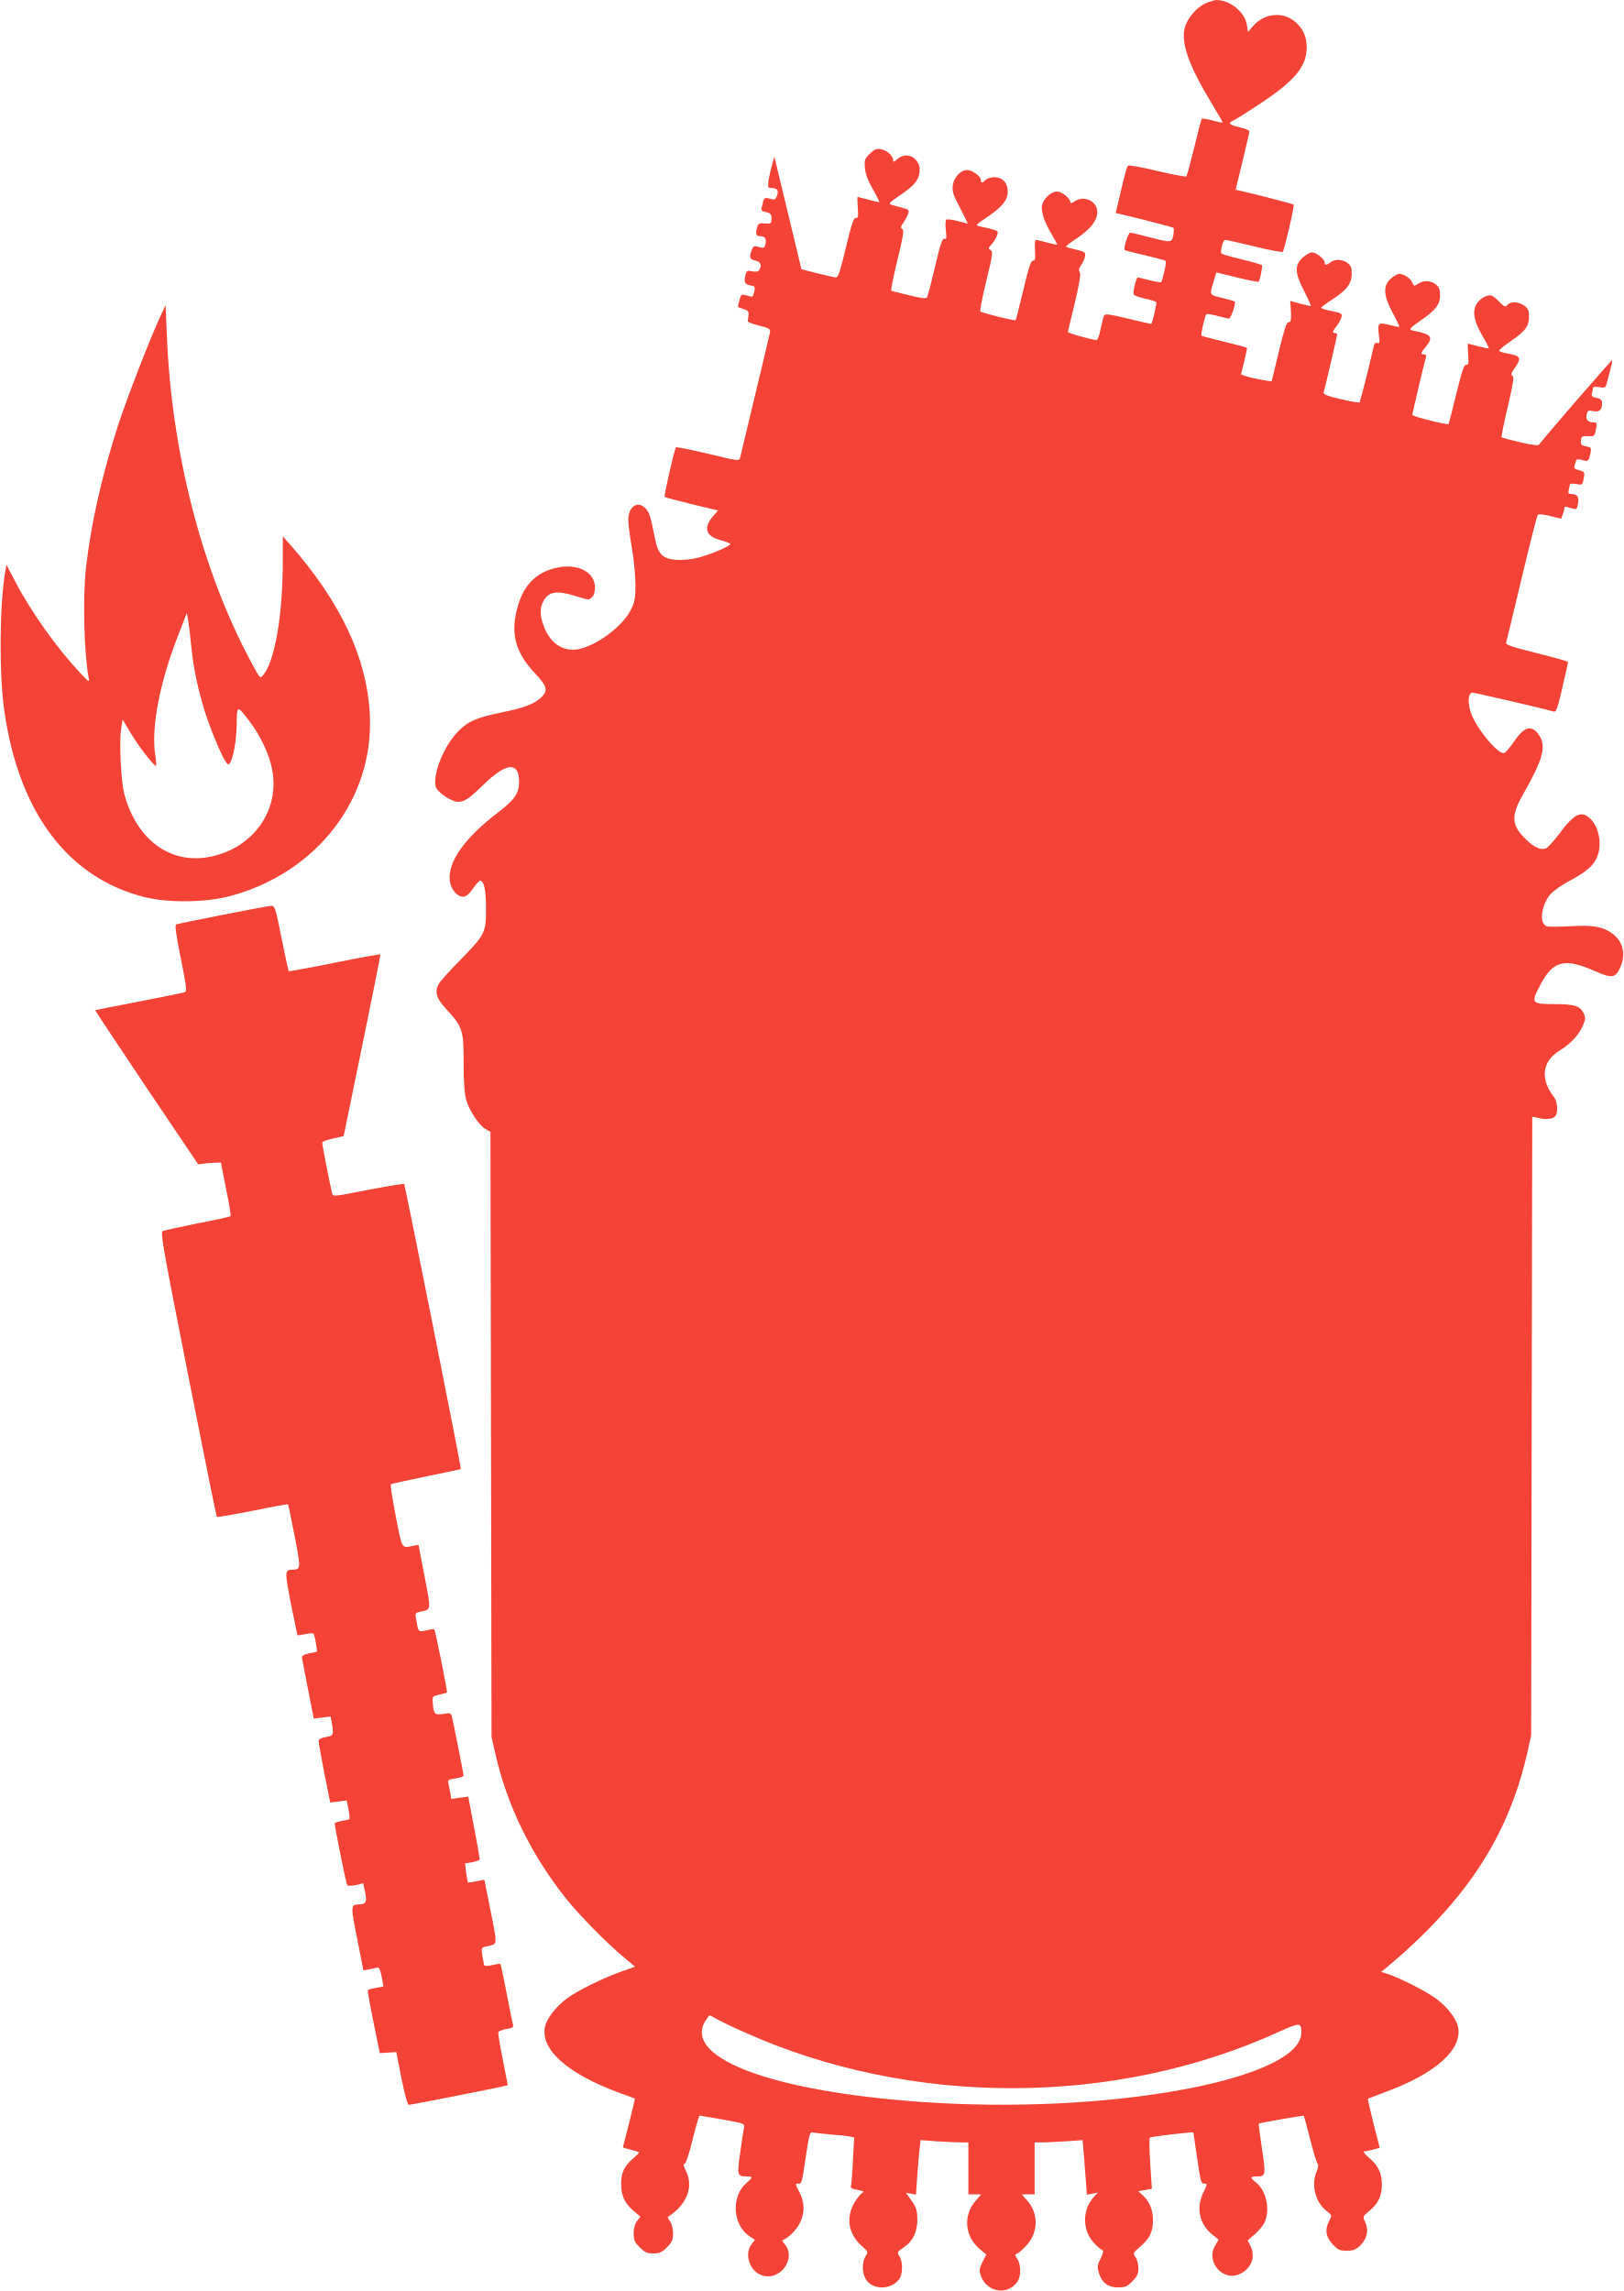
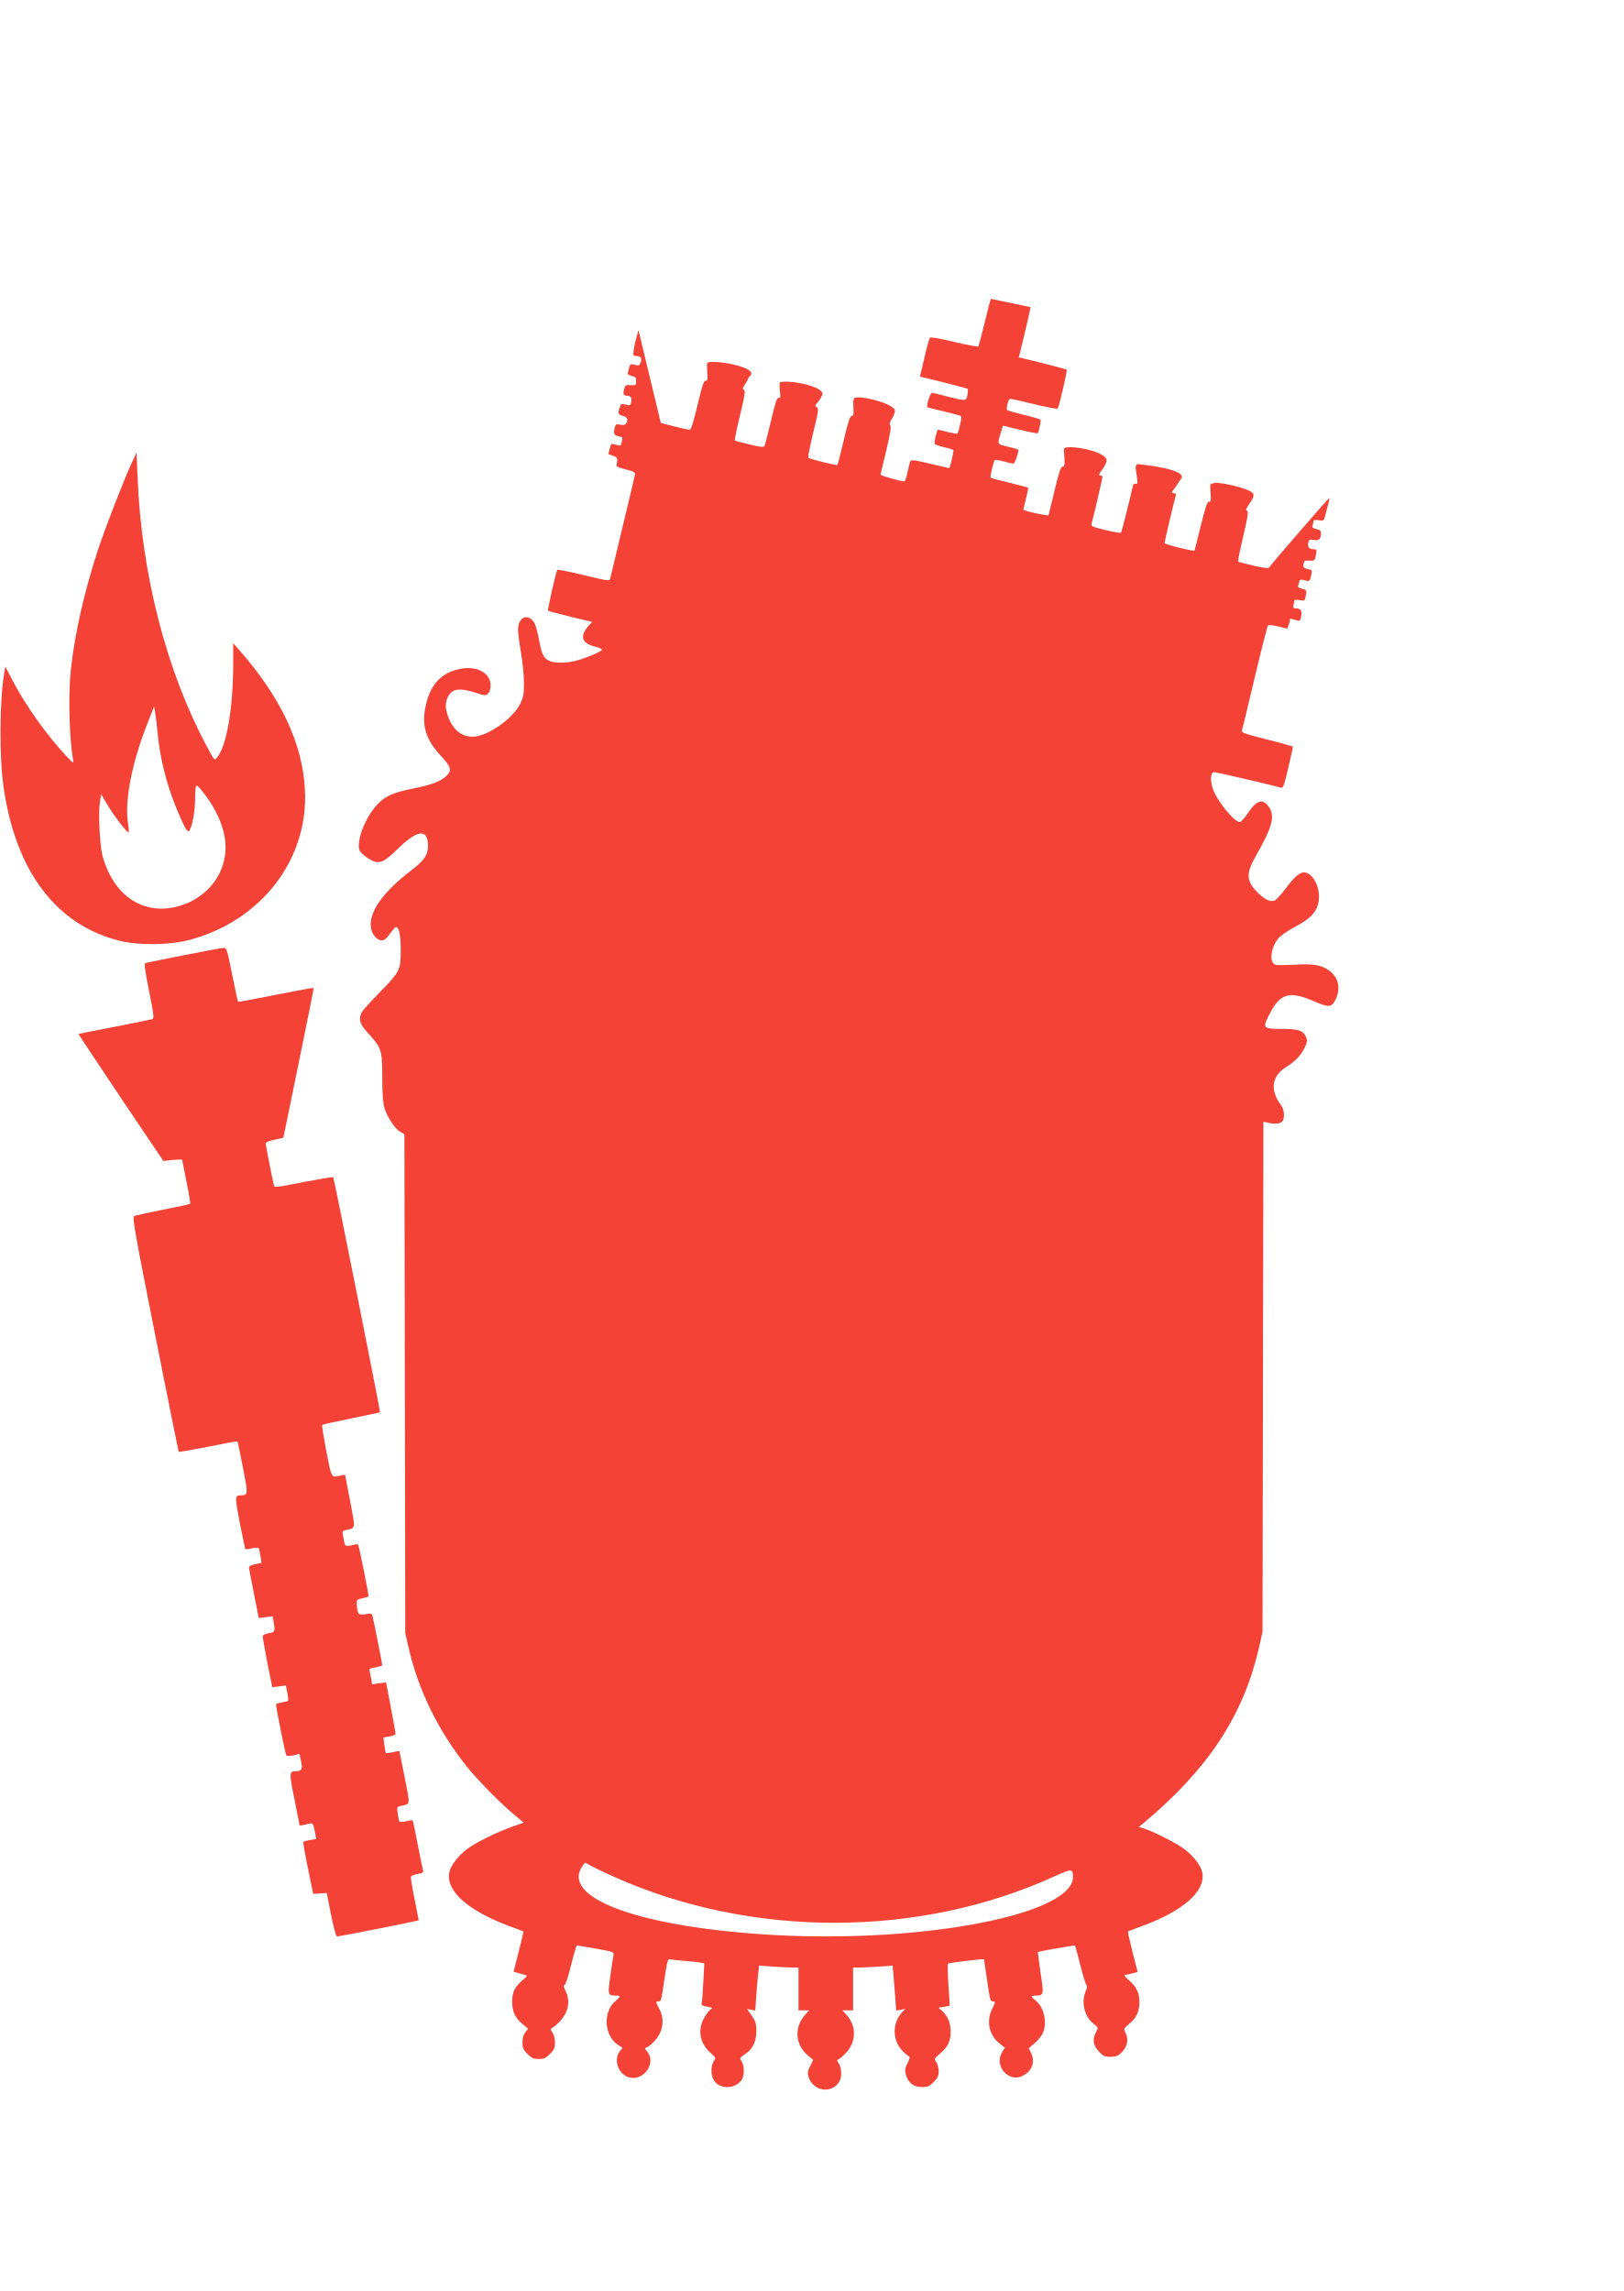
- <svg xmlns="http://www.w3.org/2000/svg" version="1.0" width="907pt" height="1280pt" viewBox="0 0 907 1280" preserveAspectRatio="xMidYMid meet">
-   <g transform="translate(0,1280) scale(0.1,-0.1)" fill="#f44336" stroke="none">
-     <path d="M6734 12781 c-50 -23 -101 -83 -115 -135 -23 -83 22 -211 145 -415 36 -60 66 -111 66 -114 0 -3 -25 1 -56 10 -31 8 -58 12 -60 10 -3 -3 -22 -75 -42 -160 -21 -86 -41 -159 -44 -163 -4 -3 -77 11 -163 31 -90 22 -160 34 -164 29 -5 -5 -22 -66 -38 -137 l-30 -127 26 -6 c98 -23 293 -73 297 -77 3 -3 2 -21 -1 -41 -9 -43 -10 -43 -135 -11 -52 14 -100 25 -106 25 -11 0 -39 -88 -31 -97 2 -2 51 -15 108 -28 57 -14 109 -27 116 -30 9 -3 8 -17 -2 -60 -7 -31 -15 -58 -18 -61 -2 -3 -32 2 -65 10 -33 9 -62 16 -66 16 -8 0 -28 -81 -23 -95 3 -6 33 -17 66 -24 34 -7 61 -16 61 -20 0 -23 -24 -121 -29 -121 -4 0 -62 14 -130 30 -95 23 -126 28 -132 18 -4 -6 -13 -40 -20 -75 -7 -35 -17 -63 -23 -63 -31 2 -161 39 -160 46 1 5 18 79 39 164 26 109 34 159 27 170 -7 11 -4 22 9 41 10 15 20 37 21 49 3 20 -4 25 -50 35 -29 7 -55 14 -57 17 -2 2 26 24 63 48 75 51 112 98 112 145 0 62 -75 97 -128 59 -13 -9 -22 -11 -22 -4 0 21 -49 60 -75 60 -37 0 -85 -50 -85 -88 0 -39 17 -86 56 -152 18 -30 31 -56 30 -57 -1 -1 -26 4 -56 12 -30 8 -59 15 -64 15 -4 0 -6 -26 -4 -59 3 -47 1 -58 -11 -57 -11 1 -25 -40 -54 -164 -22 -91 -41 -167 -43 -169 -4 -5 -187 40 -197 49 -4 3 11 80 33 170 36 146 38 165 24 173 -14 8 -13 11 4 30 12 12 25 34 31 49 11 30 13 29 -93 53 -29 6 -29 6 36 50 86 58 118 96 118 144 0 49 -29 81 -75 81 -18 0 -40 -7 -49 -15 -18 -19 -26 -19 -26 -1 0 20 -48 56 -76 56 -37 0 -75 -40 -81 -85 -4 -35 2 -54 41 -128 25 -48 44 -87 43 -87 -1 0 -26 7 -56 15 -30 8 -59 11 -64 8 -5 -3 -7 -29 -3 -59 5 -44 4 -52 -8 -48 -11 4 -23 -30 -52 -155 -21 -89 -41 -166 -45 -172 -5 -9 -33 -5 -100 11 -52 13 -97 24 -100 26 -3 2 12 78 34 169 33 134 38 168 28 175 -11 6 -10 14 6 36 11 16 23 39 27 51 6 19 2 23 -36 33 -24 6 -51 14 -61 17 -15 4 -5 14 45 48 83 56 109 85 115 132 10 77 -70 124 -125 73 -16 -15 -22 -17 -22 -6 0 24 -34 56 -67 62 -27 5 -37 1 -64 -25 -29 -29 -31 -36 -27 -81 3 -33 18 -72 46 -120 22 -38 37 -70 34 -70 -4 0 -32 7 -62 15 -30 8 -57 15 -59 15 -2 0 -1 -27 1 -60 4 -50 2 -60 -11 -58 -12 2 -24 -34 -55 -164 -31 -129 -43 -168 -55 -168 -9 0 -56 11 -105 23 l-89 23 -27 114 c-15 63 -49 205 -76 315 l-48 200 -12 -43 c-7 -23 -16 -62 -20 -87 -5 -40 -4 -45 12 -45 35 0 46 -14 35 -43 -9 -23 -13 -25 -40 -17 -25 7 -31 5 -36 -11 -3 -10 -7 -28 -10 -38 -5 -15 1 -21 25 -26 25 -6 30 -11 30 -36 0 -28 -2 -30 -37 -27 -32 3 -37 0 -44 -26 -10 -35 -4 -46 21 -46 24 0 33 -15 26 -45 -5 -21 -9 -23 -36 -15 -28 8 -32 6 -40 -16 -16 -41 -12 -54 20 -60 30 -7 38 -26 21 -53 -6 -9 -18 -11 -38 -7 -26 6 -31 4 -37 -16 -11 -44 -7 -55 24 -62 27 -5 30 -8 24 -33 -9 -36 -5 -34 -42 -24 -30 9 -32 8 -41 -27 -6 -20 -9 -37 -8 -38 1 0 16 -6 32 -11 30 -10 31 -13 22 -67 -1 -5 27 -16 63 -25 55 -14 65 -19 62 -36 -2 -11 -39 -168 -83 -350 -43 -181 -81 -340 -84 -351 -5 -21 -6 -21 -180 21 -97 23 -177 39 -179 36 -10 -18 -68 -273 -63 -277 3 -3 71 -21 152 -41 l147 -35 -20 -22 c-67 -73 -54 -123 41 -146 26 -7 47 -16 47 -20 0 -11 -110 -58 -180 -76 -39 -10 -87 -14 -123 -12 -74 6 -100 31 -117 115 -25 127 -32 149 -52 171 -45 48 -98 13 -98 -64 0 -23 9 -93 20 -155 11 -63 20 -155 20 -205 0 -77 -4 -98 -26 -142 -51 -102 -224 -222 -321 -222 -78 0 -135 48 -168 139 -19 55 -19 94 0 131 29 56 77 63 187 28 65 -21 69 -21 85 -5 12 11 17 32 17 58 -3 82 -93 130 -204 109 -135 -26 -211 -112 -240 -272 -22 -120 10 -215 109 -320 69 -74 74 -97 34 -135 -40 -37 -96 -58 -219 -83 -142 -29 -193 -51 -249 -111 -78 -83 -138 -235 -121 -304 8 -30 88 -85 124 -85 36 0 61 16 143 96 130 126 199 130 199 14 0 -62 -27 -100 -115 -167 -190 -145 -286 -280 -272 -385 6 -47 41 -88 74 -88 16 0 33 13 55 45 18 25 35 45 40 45 22 0 33 -52 33 -155 0 -138 -4 -145 -145 -290 -59 -60 -113 -120 -119 -132 -24 -47 -14 -80 43 -142 91 -99 96 -115 96 -299 0 -108 5 -174 14 -206 19 -62 71 -142 107 -163 l29 -17 3 -1691 3 -1690 22 -96 c66 -289 199 -560 392 -804 74 -93 237 -259 327 -332 l61 -51 -76 -27 c-109 -39 -249 -108 -307 -152 -63 -48 -112 -113 -121 -159 -24 -126 128 -260 411 -365 50 -18 91 -33 92 -34 1 0 -13 -61 -32 -135 -19 -74 -35 -136 -35 -137 0 -2 20 -8 45 -14 25 -6 45 -13 45 -15 0 -3 -16 -19 -36 -36 -47 -42 -64 -77 -64 -138 0 -67 19 -109 68 -151 l40 -34 -19 -24 c-12 -15 -19 -39 -19 -68 0 -38 5 -50 34 -79 28 -28 42 -34 76 -34 34 0 48 6 76 34 28 28 34 41 34 78 0 24 -7 54 -16 66 -9 13 -14 24 -13 26 107 68 146 169 100 259 -12 24 -15 37 -7 37 7 0 26 57 45 135 18 74 36 135 40 135 3 0 61 -10 129 -22 122 -22 123 -22 118 -48 -3 -14 -13 -76 -21 -139 -18 -125 -17 -131 38 -131 34 0 34 -5 -2 -36 -88 -74 -79 -235 17 -299 l30 -19 -19 -24 c-41 -53 -14 -145 51 -172 103 -43 205 91 132 174 -13 14 -14 20 -4 23 29 11 76 60 93 98 26 56 24 113 -6 169 -23 43 -23 46 -6 46 21 0 20 -3 47 178 14 94 20 112 33 108 9 -2 52 -7 96 -11 44 -3 93 -8 109 -11 l28 -6 -7 -127 c-3 -69 -8 -133 -11 -143 -4 -12 5 -18 37 -23 33 -6 39 -9 26 -17 -9 -5 -29 -30 -44 -55 -49 -84 -33 -176 42 -242 35 -31 36 -33 21 -56 -20 -30 -21 -87 -2 -124 34 -65 138 -69 188 -7 22 26 23 99 3 130 -15 22 -14 24 23 49 52 34 77 87 77 159 -1 48 -6 65 -32 102 l-32 45 28 -5 28 -6 7 99 c4 54 9 122 13 152 l6 54 96 -7 c53 -3 113 -6 134 -6 l37 0 0 -145 0 -145 36 0 36 0 -31 -35 c-72 -83 -62 -201 24 -272 l35 -29 -21 -42 c-18 -35 -19 -47 -10 -75 32 -95 150 -114 205 -35 21 30 20 97 -1 128 -14 20 -14 24 -2 28 8 3 30 22 50 43 70 72 73 180 8 254 l-31 35 36 0 36 0 0 145 0 145 38 0 c20 0 80 3 133 6 l97 7 6 -69 c3 -38 8 -107 12 -153 l6 -83 31 6 31 6 -22 -23 c-67 -72 -67 -189 1 -260 18 -19 38 -36 44 -38 10 -3 7 -15 -8 -47 -19 -38 -20 -48 -10 -82 16 -53 52 -80 108 -80 38 0 50 5 79 34 27 27 34 42 34 73 0 21 -7 49 -16 61 -15 23 -15 25 25 59 54 46 72 83 72 148 0 58 -19 105 -57 140 l-25 23 38 6 38 7 -9 140 c-5 77 -6 142 -3 146 5 5 238 33 244 29 0 -1 8 -53 17 -116 24 -165 25 -170 45 -170 17 0 16 -4 -5 -47 -44 -85 -24 -181 50 -239 l34 -27 -20 -34 c-52 -88 41 -199 134 -160 67 29 95 96 64 158 l-16 32 41 35 c23 20 48 51 55 69 31 73 7 176 -51 221 -32 25 -32 32 3 32 54 0 55 5 32 155 -11 76 -19 139 -18 140 7 5 249 47 252 44 1 -2 18 -62 36 -134 18 -71 37 -133 42 -136 5 -3 2 -22 -7 -42 -31 -75 -7 -170 55 -219 32 -25 32 -25 16 -56 -26 -50 -20 -87 18 -130 30 -32 40 -37 80 -37 36 0 51 6 75 29 38 37 49 87 28 130 -15 32 -15 32 25 65 48 40 68 84 68 146 0 63 -20 105 -70 148 -24 20 -37 37 -29 37 8 0 30 5 50 10 l37 10 -35 136 c-18 75 -33 137 -31 138 2 2 44 17 93 36 283 103 435 238 411 364 -9 45 -58 111 -121 158 -51 39 -204 117 -269 138 l-40 13 30 24 c444 372 679 731 786 1198 l22 100 3 1728 3 1728 33 -7 c41 -10 77 -7 93 7 20 17 17 82 -5 110 -78 101 -66 199 31 259 63 39 105 83 130 138 16 36 17 46 6 69 -20 43 -52 53 -166 53 -128 0 -131 5 -76 109 70 134 135 150 302 76 97 -42 116 -40 143 18 33 75 18 144 -42 190 -54 40 -109 50 -236 42 -62 -3 -121 -4 -132 0 -43 13 -32 115 19 177 15 19 65 54 111 78 103 55 142 93 159 154 17 63 0 143 -40 186 -52 56 -93 38 -181 -81 -29 -39 -62 -74 -73 -79 -29 -11 -64 5 -109 48 -83 80 -87 131 -22 247 114 200 134 272 96 333 -41 65 -84 56 -141 -29 -23 -33 -48 -63 -56 -66 -34 -13 -165 148 -189 232 -17 57 -12 105 12 105 12 0 410 -92 454 -106 13 -3 21 21 47 133 18 76 32 141 32 144 0 4 -79 26 -175 50 -140 35 -174 46 -171 59 3 8 42 170 87 360 45 190 86 349 90 354 4 5 34 2 69 -7 l61 -15 10 25 c5 13 9 29 9 34 0 11 -2 11 37 0 31 -9 33 -8 39 26 7 38 -4 53 -40 53 -14 0 -17 5 -12 23 3 12 6 26 6 31 0 4 16 5 35 2 33 -7 36 -5 41 23 9 44 8 45 -25 54 -23 5 -29 12 -25 25 3 9 8 22 9 29 3 8 13 9 34 3 34 -10 36 -8 46 38 6 30 5 33 -25 38 -26 6 -31 11 -28 33 3 23 7 26 39 24 34 -2 37 1 43 29 9 44 8 48 -11 48 -32 0 -46 16 -39 44 5 22 10 25 37 19 34 -7 49 6 49 45 0 17 -7 24 -31 29 -25 5 -30 10 -25 27 3 12 6 25 6 30 0 5 16 6 35 3 34 -6 35 -5 45 36 6 23 15 57 20 76 5 19 8 36 6 38 -3 3 -389 -443 -408 -471 -4 -7 -40 -2 -105 13 -54 13 -101 25 -104 27 -3 2 12 78 34 170 30 129 37 168 27 174 -10 6 -8 15 7 36 46 66 42 75 -40 90 -20 3 -39 10 -42 14 -2 4 27 28 65 54 89 61 106 87 101 159 -3 47 -91 78 -121 42 -10 -12 -17 -9 -45 20 -18 19 -39 35 -48 35 -32 0 -66 -24 -82 -56 -20 -43 -8 -94 41 -178 19 -32 33 -60 31 -62 -1 -2 -27 3 -57 11 -30 8 -57 15 -59 15 -2 0 -1 -27 1 -60 4 -49 2 -60 -11 -58 -11 2 -24 -35 -55 -162 -22 -91 -42 -167 -43 -169 -5 -7 -203 42 -203 51 0 8 67 293 76 321 3 11 0 17 -10 17 -22 0 -20 7 9 42 45 54 32 72 -68 90 -30 5 -24 14 42 59 81 56 106 88 106 140 0 31 -6 46 -24 60 -28 23 -69 24 -99 3 -21 -14 -23 -14 -33 9 -11 24 -47 47 -74 47 -7 0 -27 -12 -44 -26 -46 -39 -43 -96 10 -193 22 -40 38 -75 36 -77 -1 -2 -27 3 -56 11 -62 16 -67 10 -57 -62 5 -37 3 -44 -9 -39 -10 3 -17 -2 -20 -17 -29 -128 -76 -311 -80 -315 -3 -3 -50 5 -105 18 -80 19 -99 27 -95 39 9 30 75 313 75 322 0 5 -7 9 -16 9 -12 0 -10 7 9 33 14 17 28 42 31 54 6 20 2 23 -53 35 -34 6 -61 15 -61 18 0 3 29 25 65 48 88 58 111 93 106 164 -3 46 -76 74 -117 43 -24 -18 -34 -19 -34 -1 0 19 -47 56 -71 56 -10 0 -33 -13 -51 -29 -47 -42 -45 -87 9 -190 23 -45 39 -81 35 -81 -4 0 -31 7 -60 14 l-54 15 4 -60 c2 -48 0 -59 -13 -59 -12 0 -24 -38 -54 -162 -21 -90 -40 -165 -41 -167 -4 -5 -119 18 -149 29 l-22 8 18 73 c10 40 17 75 15 76 -2 2 -59 17 -127 34 -67 16 -125 31 -127 34 -5 5 20 115 28 120 4 2 31 -2 61 -10 30 -8 59 -15 65 -15 9 0 34 69 34 93 0 3 -31 13 -70 22 -78 19 -74 12 -46 106 l11 37 115 -28 c63 -16 118 -26 121 -24 6 4 21 72 20 91 0 3 -50 19 -111 33 -61 15 -113 30 -116 33 -9 9 8 77 20 77 6 0 80 -16 164 -37 83 -20 155 -34 158 -30 9 9 67 258 61 264 -5 4 -196 54 -298 77 l-26 6 38 157 c21 87 39 163 39 169 0 6 -25 16 -55 23 -55 12 -68 24 -40 35 9 3 73 43 143 89 203 133 271 213 272 320 0 62 -19 105 -63 144 -69 61 -176 50 -239 -25 l-26 -31 -6 40 c-12 72 -94 139 -171 139 -11 0 -38 -9 -61 -19z m-2731 -11261 c19 -11 89 -45 157 -75 929 -417 2069 -416 2987 4 115 52 123 52 123 -5 1 -253 -1004 -449 -2020 -394 -887 49 -1441 242 -1310 458 11 17 22 32 24 32 3 0 20 -9 39 -20z" />
-     <path d="M897 11035 c-56 -119 -186 -454 -237 -610 -92 -286 -152 -551 -180 -800 -18 -167 -11 -468 15 -610 6 -29 4 -28 -44 22 -131 139 -279 346 -366 514 l-49 94 -7 -40 c-32 -185 -35 -575 -4 -782 82 -565 356 -928 782 -1035 131 -33 340 -31 476 5 487 129 808 545 783 1017 -16 314 -162 624 -443 945 l-43 48 0 -134 c0 -305 -44 -560 -109 -640 -18 -22 -18 -22 -68 72 -275 511 -445 1172 -471 1829 l-7 165 -28 -60z m173 -1860 c15 -149 58 -322 116 -467 56 -140 85 -193 96 -176 22 34 38 123 40 215 2 117 0 117 75 19 58 -77 108 -182 123 -264 45 -227 -103 -438 -342 -488 -224 -47 -415 92 -484 351 -18 71 -29 288 -17 363 l8 52 43 -72 c40 -69 130 -186 143 -187 3 -1 2 25 -3 57 -26 154 25 415 133 687 l43 110 7 -40 c4 -22 13 -94 19 -160z" />
-     <path d="M1245 7689 c-137 -27 -255 -51 -261 -54 -8 -2 0 -61 26 -189 33 -164 35 -186 21 -190 -9 -3 -124 -26 -256 -52 -132 -25 -241 -47 -243 -48 -1 -2 128 -196 286 -432 l289 -429 34 4 c19 3 47 5 64 5 l29 1 29 -148 c17 -81 28 -150 25 -152 -3 -3 -85 -21 -184 -40 -98 -20 -186 -39 -195 -43 -14 -6 3 -102 141 -799 86 -436 159 -795 161 -798 3 -3 93 13 200 34 107 22 196 38 198 36 2 -2 18 -82 37 -177 35 -180 35 -187 -11 -188 -45 -1 -45 -8 -10 -189 19 -95 36 -175 37 -177 2 -1 21 1 43 6 22 5 43 6 47 2 3 -4 9 -28 13 -54 l7 -46 -43 -9 c-29 -6 -43 -14 -42 -24 1 -7 16 -88 34 -178 l32 -163 47 6 47 6 7 -37 c11 -67 9 -71 -34 -78 -27 -5 -40 -12 -40 -23 0 -9 15 -90 32 -180 l33 -163 46 6 46 6 10 -51 c6 -28 7 -52 4 -54 -3 -2 -23 -6 -43 -10 -21 -4 -38 -10 -38 -13 0 -22 64 -340 70 -346 4 -4 25 -4 48 1 l41 10 11 -51 c11 -54 5 -66 -35 -67 -46 -1 -47 -7 -10 -190 19 -95 35 -175 35 -177 0 -3 33 3 72 13 17 5 22 -5 34 -68 l6 -37 -41 -7 c-23 -4 -43 -9 -45 -13 -4 -5 8 -70 55 -299 l11 -53 46 3 46 3 29 -148 c18 -89 34 -147 41 -147 11 0 481 92 532 105 l21 5 -28 142 c-16 79 -27 148 -25 154 3 6 23 14 46 18 33 5 40 10 36 24 -3 9 -19 89 -36 177 -17 87 -32 161 -34 162 -2 2 -22 0 -45 -6 -22 -5 -43 -6 -45 -2 -2 3 -7 27 -11 53 -7 46 -6 47 21 53 66 15 64 -1 26 193 -19 97 -36 178 -36 179 -1 1 -21 -3 -45 -8 -24 -5 -45 -8 -47 -7 -1 2 -6 27 -10 55 l-6 52 41 7 c22 4 41 11 41 17 0 6 -14 87 -32 180 l-32 169 -48 -6 -47 -7 -6 38 c-4 21 -9 45 -11 54 -4 13 5 18 41 23 25 4 45 11 45 15 0 8 -55 288 -65 329 -5 21 -9 23 -50 16 -48 -7 -53 -1 -58 70 -2 27 2 30 37 38 22 5 41 10 43 12 4 3 -65 348 -71 353 -2 2 -22 0 -44 -6 -46 -10 -45 -10 -57 61 -7 35 -5 37 21 43 65 14 63 3 26 197 l-34 177 -27 -5 c-69 -14 -63 -25 -100 164 -18 95 -31 175 -28 179 4 3 93 23 198 44 106 22 193 40 194 41 3 5 -312 1588 -317 1593 -3 3 -93 -12 -202 -33 -195 -38 -196 -39 -201 -18 -13 54 -55 270 -55 281 0 7 26 17 60 24 33 7 60 13 60 14 0 1 47 229 104 507 57 278 103 506 101 508 -2 2 -117 -19 -256 -47 -139 -28 -254 -49 -256 -47 -2 1 -20 85 -40 184 -33 168 -38 182 -57 181 -12 0 -133 -23 -271 -50z" />
+ <svg xmlns="http://www.w3.org/2000/svg" version="1.0" width="907pt" height="1280pt" viewBox="0 0 1100 1280" preserveAspectRatio="xMidYMid meet" id="svg3739">
+   <defs id="defs3743" />
+   <g transform="translate(0,1280) scale(0.1,-0.1)" id="g3737" stroke="none" fill="#f44336">
+     <path d="m 6714,12137 c -3,-3 -22,-75 -42,-160 -21,-86 -41,-159 -44,-163 -4,-3 -77,11 -163,31 -90,22 -160,34 -164,29 -5,-5 -22,-66 -38,-137 l -30,-127 26,-6 c 98,-23 293,-73 297,-77 3,-3 2,-21 -1,-41 -9,-43 -10,-43 -135,-11 -52,14 -100,25 -106,25 -11,0 -39,-88 -31,-97 2,-2 51,-15 108,-28 57,-14 109,-27 116,-30 9,-3 8,-17 -2,-60 -7,-31 -15,-58 -18,-61 -2,-3 -32,2 -65,10 -33,9 -62,16 -66,16 -8,0 -28,-81 -23,-95 3,-6 33,-17 66,-24 34,-7 61,-16 61,-20 0,-23 -24,-121 -29,-121 -4,0 -62,14 -130,30 -95,23 -126,28 -132,18 -4,-6 -13,-40 -20,-75 -7,-35 -17,-63 -23,-63 -31,2 -161,39 -160,46 1,5 18,79 39,164 26,109 34,159 27,170 -7,11 -4,22 9,41 10,15 20,37 21,49 29.545,52.108 -266.332,125.544 -276,90 -4,0 -6,-26 -4,-59 3,-47 1,-58 -11,-57 -11,1 -25,-40 -54,-164 -22,-91 -41,-167 -43,-169 -4,-5 -187,40 -197,49 -4,3 11,80 33,170 36,146 38,165 24,173 -14,8 -13,11 4,30 12,12 25,34 31,49 35.876,51.986 -190.904,106.11 -282,91 -5,-3 -7,-29 -3,-59 5,-44 4,-52 -8,-48 -11,4 -23,-30 -52,-155 -21,-89 -41,-166 -45,-172 -5,-9 -33,-5 -100,11 -52,13 -97,24 -100,26 -3,2 12,78 34,169 33,134 38,168 28,175 -11,6 -10,14 6,36 11,16 23,39 27,51 100.03,67.33 -279.365,126.654 -283,93 -2,0 -1,-27 1,-60 4,-50 2,-60 -11,-58 -12,2 -24,-34 -55,-164 -31,-129 -43,-168 -55,-168 -9,0 -56,11 -105,23 l -89,23 -27,114 c -15,63 -49,205 -76,315 l -48,200 -12,-43 c -7,-23 -16,-62 -20,-87 -5,-40 -4,-45 12,-45 35,0 46,-14 35,-43 -9,-23 -13,-25 -40,-17 -25,7 -31,5 -36,-11 -3,-10 -7,-28 -10,-38 -5,-15 1,-21 25,-26 25,-6 30,-11 30,-36 0,-28 -2,-30 -37,-27 -32,3 -37,0 -44,-26 -10,-35 -4,-46 21,-46 24,0 33,-15 26,-45 -5,-21 -9,-23 -36,-15 -28,8 -32,6 -40,-16 -16,-41 -12,-54 20,-60 30,-7 38,-26 21,-53 -6,-9 -18,-11 -38,-7 -26,6 -31,4 -37,-16 -11,-44 -7,-55 24,-62 27,-5 30,-8 24,-33 -9,-36 -5,-34 -42,-24 -30,9 -32,8 -41,-27 -6,-20 -9,-37 -8,-38 1,0 16,-6 32,-11 30,-10 31,-13 22,-67 -1,-5 27,-16 63,-25 55,-14 65,-19 62,-36 -2,-11 -39,-168 -83,-350 -43,-181 -81,-340 -84,-351 -5,-21 -6,-21 -180,21 -97,23 -177,39 -179,36 -10,-18 -68,-273 -63,-277 3,-3 71,-21 152,-41 l 147,-35 -20,-22 c -67,-73 -54,-123 41,-146 26,-7 47,-16 47,-20 0,-11 -110,-58 -180,-76 -39,-10 -87,-14 -123,-12 -74,6 -100,31 -117,115 -25,127 -32,149 -52,171 -45,48 -98,13 -98,-64 0,-23 9,-93 20,-155 11,-63 20,-155 20,-205 0,-77 -4,-98 -26,-142 -51,-102 -224,-222 -321,-222 -78,0 -135,48 -168,139 -19,55 -19,94 0,131 29,56 77,63 187,28 65,-21 69,-21 85,-5 12,11 17,32 17,58 -3,82 -93,130 -204,109 -135,-26 -211,-112 -240,-272 -22,-120 10,-215 109,-320 69,-74 74,-97 34,-135 -40,-37 -96,-58 -219,-83 -142,-29 -193,-51 -249,-111 -78,-83 -138,-235 -121,-304 8,-30 88,-85 124,-85 36,0 61,16 143,96 130,126 199,130 199,14 0,-62 -27,-100 -115,-167 -190,-145 -286,-280 -272,-385 6,-47 41,-88 74,-88 16,0 33,13 55,45 18,25 35,45 40,45 22,0 33,-52 33,-155 0,-138 -4,-145 -145,-290 -59,-60 -113,-120 -119,-132 -24,-47 -14,-80 43,-142 91,-99 96,-115 96,-299 0,-108 5,-174 14,-206 19,-62 71,-142 107,-163 l 29,-17 3,-1691 3,-1690 22,-96 c 66,-289 199,-560 392,-804 74,-93 237,-259 327,-332 l 61,-51 -76,-27 c -109,-39 -249,-108 -307,-152 -63,-48 -112,-113 -121,-159 -24,-126 128,-260 411,-365 50,-18 91,-33 92,-34 1,0 -13,-61 -32,-135 -19,-74 -35,-136 -35,-137 0,-2 20,-8 45,-14 25,-6 45,-13 45,-15 0,-3 -16,-19 -36,-36 -47,-42 -64,-77 -64,-138 0,-67 19,-109 68,-151 l 40,-34 -19,-24 c -12,-15 -19,-39 -19,-68 0,-38 5,-50 34,-79 28,-28 42,-34 76,-34 34,0 48,6 76,34 28,28 34,41 34,78 0,24 -7,54 -16,66 -9,13 -14,24 -13,26 107,68 146,169 100,259 -12,24 -15,37 -7,37 7,0 26,57 45,135 18,74 36,135 40,135 3,0 61,-10 129,-22 122,-22 123,-22 118,-48 -3,-14 -13,-76 -21,-139 -18,-125 -17,-131 38,-131 34,0 34,-5 -2,-36 -88,-74 -79,-235 17,-299 l 30,-19 -19,-24 c -41,-53 -14,-145 51,-172 103,-43 205,91 132,174 -13,14 -14,20 -4,23 29,11 76,60 93,98 26,56 24,113 -6,169 -23,43 -23,46 -6,46 21,0 20,-3 47,178 14,94 20,112 33,108 9,-2 52,-7 96,-11 44,-3 93,-8 109,-11 l 28,-6 -7,-127 c -3,-69 -8,-133 -11,-143 -4,-12 5,-18 37,-23 33,-6 39,-9 26,-17 -9,-5 -29,-30 -44,-55 -49,-84 -33,-176 42,-242 35,-31 36,-33 21,-56 -20,-30 -21,-87 -2,-124 34,-65 138,-69 188,-7 22,26 23,99 3,130 -15,22 -14,24 23,49 52,34 77,87 77,159 -1,48 -6,65 -32,102 l -32,45 28,-5 28,-6 7,99 c 4,54 9,122 13,152 l 6,54 96,-7 c 53,-3 113,-6 134,-6 h 37 V 685 540 h 36 36 l -31,-35 c -72,-83 -62,-201 24,-272 l 35,-29 -21,-42 c -18,-35 -19,-47 -10,-75 32,-95 150,-114 205,-35 21,30 20,97 -1,128 -14,20 -14,24 -2,28 8,3 30,22 50,43 70,72 73,180 8,254 l -31,35 h 36 36 v 145 145 h 38 c 20,0 80,3 133,6 l 97,7 6,-69 c 3,-38 8,-107 12,-153 l 6,-83 31,6 31,6 -22,-23 c -67,-72 -67,-189 1,-260 18,-19 38,-36 44,-38 10,-3 7,-15 -8,-47 -19,-38 -20,-48 -10,-82 16,-53 52,-80 108,-80 38,0 50,5 79,34 27,27 34,42 34,73 0,21 -7,49 -16,61 -15,23 -15,25 25,59 54,46 72,83 72,148 0,58 -19,105 -57,140 l -25,23 38,6 38,7 -9,140 c -5,77 -6,142 -3,146 5,5 238,33 244,29 0,-1 8,-53 17,-116 24,-165 25,-170 45,-170 17,0 16,-4 -5,-47 -44,-85 -24,-181 50,-239 l 34,-27 -20,-34 c -52,-88 41,-199 134,-160 67,29 95,96 64,158 l -16,32 41,35 c 23,20 48,51 55,69 31,73 7,176 -51,221 -32,25 -32,32 3,32 54,0 55,5 32,155 -11,76 -19,139 -18,140 7,5 249,47 252,44 1,-2 18,-62 36,-134 18,-71 37,-133 42,-136 5,-3 2,-22 -7,-42 -31,-75 -7,-170 55,-219 32,-25 32,-25 16,-56 -26,-50 -20,-87 18,-130 30,-32 40,-37 80,-37 36,0 51,6 75,29 38,37 49,87 28,130 -15,32 -15,32 25,65 48,40 68,84 68,146 0,63 -20,105 -70,148 -24,20 -37,37 -29,37 8,0 30,5 50,10 l 37,10 -35,136 c -18,75 -33,137 -31,138 2,2 44,17 93,36 283,103 435,238 411,364 -9,45 -58,111 -121,158 -51,39 -204,117 -269,138 l -40,13 30,24 c 444,372 679,731 786,1198 l 22,100 3,1728 3,1728 33,-7 c 41,-10 77,-7 93,7 20,17 17,82 -5,110 -78,101 -66,199 31,259 63,39 105,83 130,138 16,36 17,46 6,69 -20,43 -52,53 -166,53 -128,0 -131,5 -76,109 70,134 135,150 302,76 97,-42 116,-40 143,18 33,75 18,144 -42,190 -54,40 -109,50 -236,42 -62,-3 -121,-4 -132,0 -43,13 -32,115 19,177 15,19 65,54 111,78 103,55 142,93 159,154 17,63 0,143 -40,186 -52,56 -93,38 -181,-81 -29,-39 -62,-74 -73,-79 -29,-11 -64,5 -109,48 -83,80 -87,131 -22,247 114,200 134,272 96,333 -41,65 -84,56 -141,-29 -23,-33 -48,-63 -56,-66 -34,-13 -165,148 -189,232 -17,57 -12,105 12,105 12,0 410,-92 454,-106 13,-3 21,21 47,133 18,76 32,141 32,144 0,4 -79,26 -175,50 -140,35 -174,46 -171,59 3,8 42,170 87,360 45,190 86,349 90,354 4,5 34,2 69,-7 l 61,-15 10,25 c 5,13 9,29 9,34 0,11 -2,11 37,0 31,-9 33,-8 39,26 7,38 -4,53 -40,53 -14,0 -17,5 -12,23 3,12 6,26 6,31 0,4 16,5 35,2 33,-7 36,-5 41,23 9,44 8,45 -25,54 -23,5 -29,12 -25,25 3,9 8,22 9,29 3,8 13,9 34,3 34,-10 36,-8 46,38 6,30 5,33 -25,38 -26,6 -31,11 -28,33 3,23 7,26 39,24 34,-2 37,1 43,29 9,44 8,48 -11,48 -32,0 -46,16 -39,44 5,22 10,25 37,19 34,-7 49,6 49,45 0,17 -7,24 -31,29 -25,5 -30,10 -25,27 3,12 6,25 6,30 0,5 16,6 35,3 34,-6 35,-5 45,36 6,23 15,57 20,76 5,19 8,36 6,38 -3,3 -389,-443 -408,-471 -4,-7 -40,-2 -105,13 -54,13 -101,25 -104,27 -3,2 12,78 34,170 30,129 37,168 27,174 -10,6 -8,15 7,36 46,66 34.719,67.924 34.719,67.924 18.692,38.881 -183.501,81.655 -231.719,84.85 -30,8 -57,-8.774 -59,-8.774 -2,0 -1,-27 1,-60 4,-49 2,-60 -11,-58 -11,2 -24,-35 -55,-162 -22,-91 -42,-167 -43,-169 -5,-7 -203,42 -203,51 0,8 67,293 76,321 3,11 0,17 -10,17 -22,0 -20,7 9,42 l 31.459,48.093 c 78.376,74.441 -290.649,107.172 -290.649,107.172 C 7687.962,11001 7694,10995 7704,10923 c 5,-37 3,-44 -9,-39 -10,3 -17,-2 -20,-17 -29,-128 -76,-311 -80,-315 -3,-3 -50,5 -105,18 -80,19 -99,27 -95,39 9,30 75,313 75,322 0,5 -7,9 -16,9 -12,0 -10,7 9,33 14,17 28,42 31,54 42.583,76.408 -285.25,130.35 -286,92 l 4,-60 c 2,-48 0,-59 -13,-59 -12,0 -24,-38 -54,-162 -21,-90 -40,-165 -41,-167 -4,-5 -119,18 -149,29 l -22,8 18,73 c 10,40 17,75 15,76 -2,2 -59,17 -127,34 -67,16 -125,31 -127,34 -5,5 20,115 28,120 4,2 31,-2 61,-10 30,-8 59,-15 65,-15 9,0 34,69 34,93 0,3 -31,13 -70,22 -78,19 -74,12 -46,106 l 11,37 115,-28 c 63,-16 118,-26 121,-24 6,4 21,72 20,91 0,3 -50,19 -111,33 -61,15 -113,30 -116,33 -9,9 8,77 20,77 6,0 80,-16 164,-37 83,-20 155,-34 158,-30 9,9 67,258 61,264 -5,4 -196,54 -298,77 l -26,6 38,157 c 21,87 41.402,177.409 41.402,183.409 z M 4003,1520 c 19,-11 89,-45 157,-75 929,-417 2069,-416 2987,4 115,52 123,52 123,-5 1,-253 -1004,-449 -2020,-394 -887,49 -1441,242 -1310,458 11,17 22,32 24,32 3,0 20,-9 39,-20 z" id="path3731" />
+     <path d="M897 11035 c-56 -119 -186 -454 -237 -610 -92 -286 -152 -551 -180 -800 -18 -167 -11 -468 15 -610 6 -29 4 -28 -44 22 -131 139 -279 346 -366 514 l-49 94 -7 -40 c-32 -185 -35 -575 -4 -782 82 -565 356 -928 782 -1035 131 -33 340 -31 476 5 487 129 808 545 783 1017 -16 314 -162 624 -443 945 l-43 48 0 -134 c0 -305 -44 -560 -109 -640 -18 -22 -18 -22 -68 72 -275 511 -445 1172 -471 1829 l-7 165 -28 -60z m173 -1860 c15 -149 58 -322 116 -467 56 -140 85 -193 96 -176 22 34 38 123 40 215 2 117 0 117 75 19 58 -77 108 -182 123 -264 45 -227 -103 -438 -342 -488 -224 -47 -415 92 -484 351 -18 71 -29 288 -17 363 l8 52 43 -72 c40 -69 130 -186 143 -187 3 -1 2 25 -3 57 -26 154 25 415 133 687 l43 110 7 -40 c4 -22 13 -94 19 -160z" id="path3733" />
+     <path d="M1245 7689 c-137 -27 -255 -51 -261 -54 -8 -2 0 -61 26 -189 33 -164 35 -186 21 -190 -9 -3 -124 -26 -256 -52 -132 -25 -241 -47 -243 -48 -1 -2 128 -196 286 -432 l289 -429 34 4 c19 3 47 5 64 5 l29 1 29 -148 c17 -81 28 -150 25 -152 -3 -3 -85 -21 -184 -40 -98 -20 -186 -39 -195 -43 -14 -6 3 -102 141 -799 86 -436 159 -795 161 -798 3 -3 93 13 200 34 107 22 196 38 198 36 2 -2 18 -82 37 -177 35 -180 35 -187 -11 -188 -45 -1 -45 -8 -10 -189 19 -95 36 -175 37 -177 2 -1 21 1 43 6 22 5 43 6 47 2 3 -4 9 -28 13 -54 l7 -46 -43 -9 c-29 -6 -43 -14 -42 -24 1 -7 16 -88 34 -178 l32 -163 47 6 47 6 7 -37 c11 -67 9 -71 -34 -78 -27 -5 -40 -12 -40 -23 0 -9 15 -90 32 -180 l33 -163 46 6 46 6 10 -51 c6 -28 7 -52 4 -54 -3 -2 -23 -6 -43 -10 -21 -4 -38 -10 -38 -13 0 -22 64 -340 70 -346 4 -4 25 -4 48 1 l41 10 11 -51 c11 -54 5 -66 -35 -67 -46 -1 -47 -7 -10 -190 19 -95 35 -175 35 -177 0 -3 33 3 72 13 17 5 22 -5 34 -68 l6 -37 -41 -7 c-23 -4 -43 -9 -45 -13 -4 -5 8 -70 55 -299 l11 -53 46 3 46 3 29 -148 c18 -89 34 -147 41 -147 11 0 481 92 532 105 l21 5 -28 142 c-16 79 -27 148 -25 154 3 6 23 14 46 18 33 5 40 10 36 24 -3 9 -19 89 -36 177 -17 87 -32 161 -34 162 -2 2 -22 0 -45 -6 -22 -5 -43 -6 -45 -2 -2 3 -7 27 -11 53 -7 46 -6 47 21 53 66 15 64 -1 26 193 -19 97 -36 178 -36 179 -1 1 -21 -3 -45 -8 -24 -5 -45 -8 -47 -7 -1 2 -6 27 -10 55 l-6 52 41 7 c22 4 41 11 41 17 0 6 -14 87 -32 180 l-32 169 -48 -6 -47 -7 -6 38 c-4 21 -9 45 -11 54 -4 13 5 18 41 23 25 4 45 11 45 15 0 8 -55 288 -65 329 -5 21 -9 23 -50 16 -48 -7 -53 -1 -58 70 -2 27 2 30 37 38 22 5 41 10 43 12 4 3 -65 348 -71 353 -2 2 -22 0 -44 -6 -46 -10 -45 -10 -57 61 -7 35 -5 37 21 43 65 14 63 3 26 197 l-34 177 -27 -5 c-69 -14 -63 -25 -100 164 -18 95 -31 175 -28 179 4 3 93 23 198 44 106 22 193 40 194 41 3 5 -312 1588 -317 1593 -3 3 -93 -12 -202 -33 -195 -38 -196 -39 -201 -18 -13 54 -55 270 -55 281 0 7 26 17 60 24 33 7 60 13 60 14 0 1 47 229 104 507 57 278 103 506 101 508 -2 2 -117 -19 -256 -47 -139 -28 -254 -49 -256 -47 -2 1 -20 85 -40 184 -33 168 -38 182 -57 181 -12 0 -133 -23 -271 -50z" id="path3735" />
  </g>
</svg>
